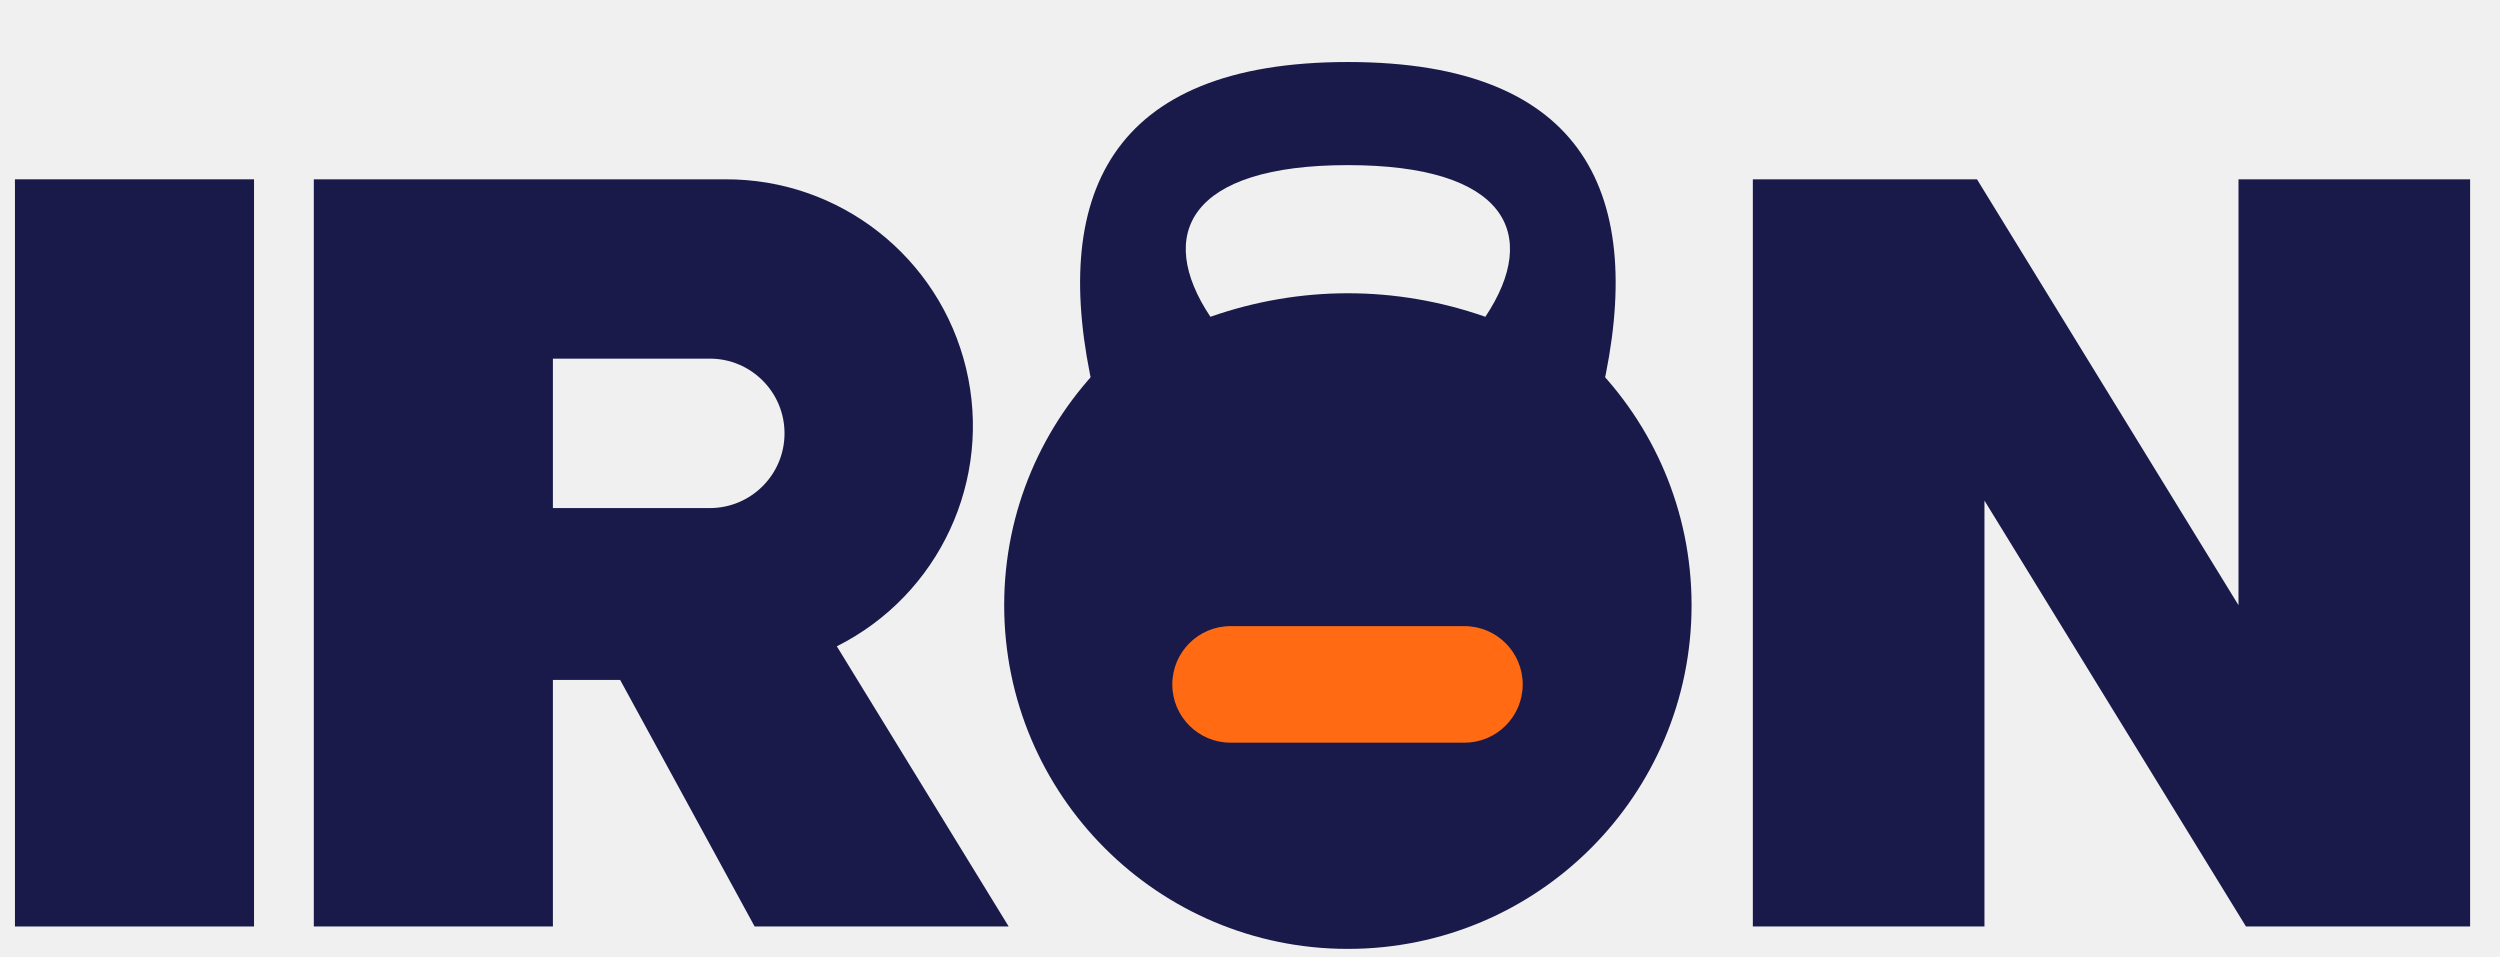
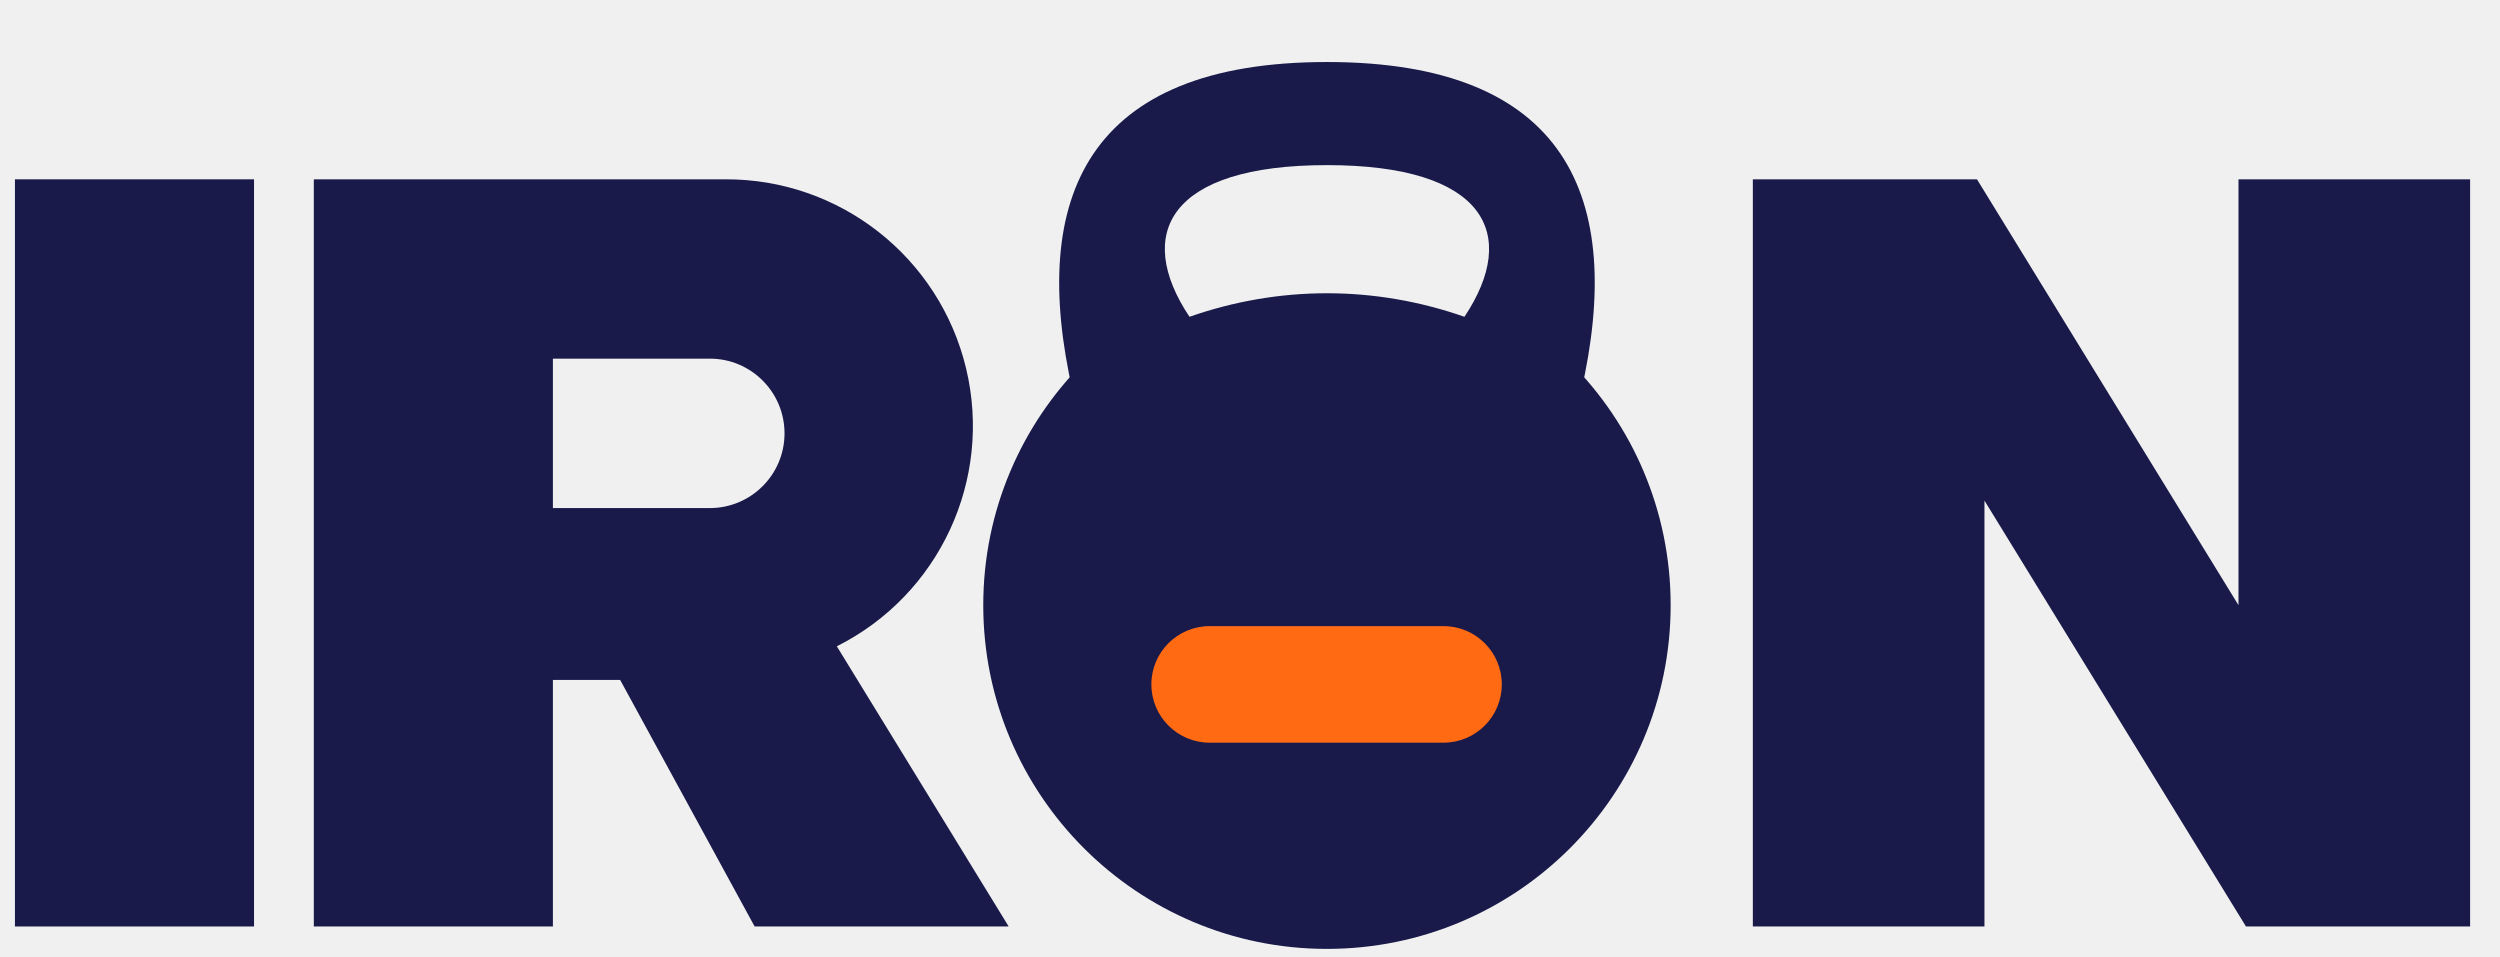
<svg xmlns="http://www.w3.org/2000/svg" viewBox="-2 -4 334.6 128" role="img" aria-label="IRON">
  <g fill="#191A4A">
    <path d="M0 20H32V120H0Z" />
    <path d="M40 20H95A33 33 0 0 1 110 82.5L133 120H99L81 87H72V120H40ZM72 44V64H93A10 10 0 0 0 93 44Z" fill-rule="evenodd" />
    <path d="M232.6 20H262.6L297.6 77V20H328.6V120H298.6L263.6 63V120H232.6Z" />
  </g>
-   <g transform="translate(-3.6 0)">
+   <g transform="translate(-6.4 0)">
    <mask id="h1">
      <rect x="116" y="-15.68" width="132" height="164.2" fill="#fff" />
      <path d="M163.6 38.4C156.2 27.3 160.8 18.1 182.0 18.1C203.2 18.1 207.8 27.3 200.4 38.4C188.4 34.2 175.6 34.2 163.6 38.4Z" fill="#000" />
    </mask>
    <g mask="url(#h1)" fill="#191A4A">
      <path d="M148.0 48.5C142.0 22.3 150.0 4.3 182.0 4.3C214.0 4.3 222.0 22.3 216.0 48.5Z" />
      <circle cx="182" cy="77" r="46" />
    </g>
    <rect x="158.5" y="79.8" width="46.9" height="15.6" rx="7.8" fill="#FF6A13" />
  </g>
</svg>
